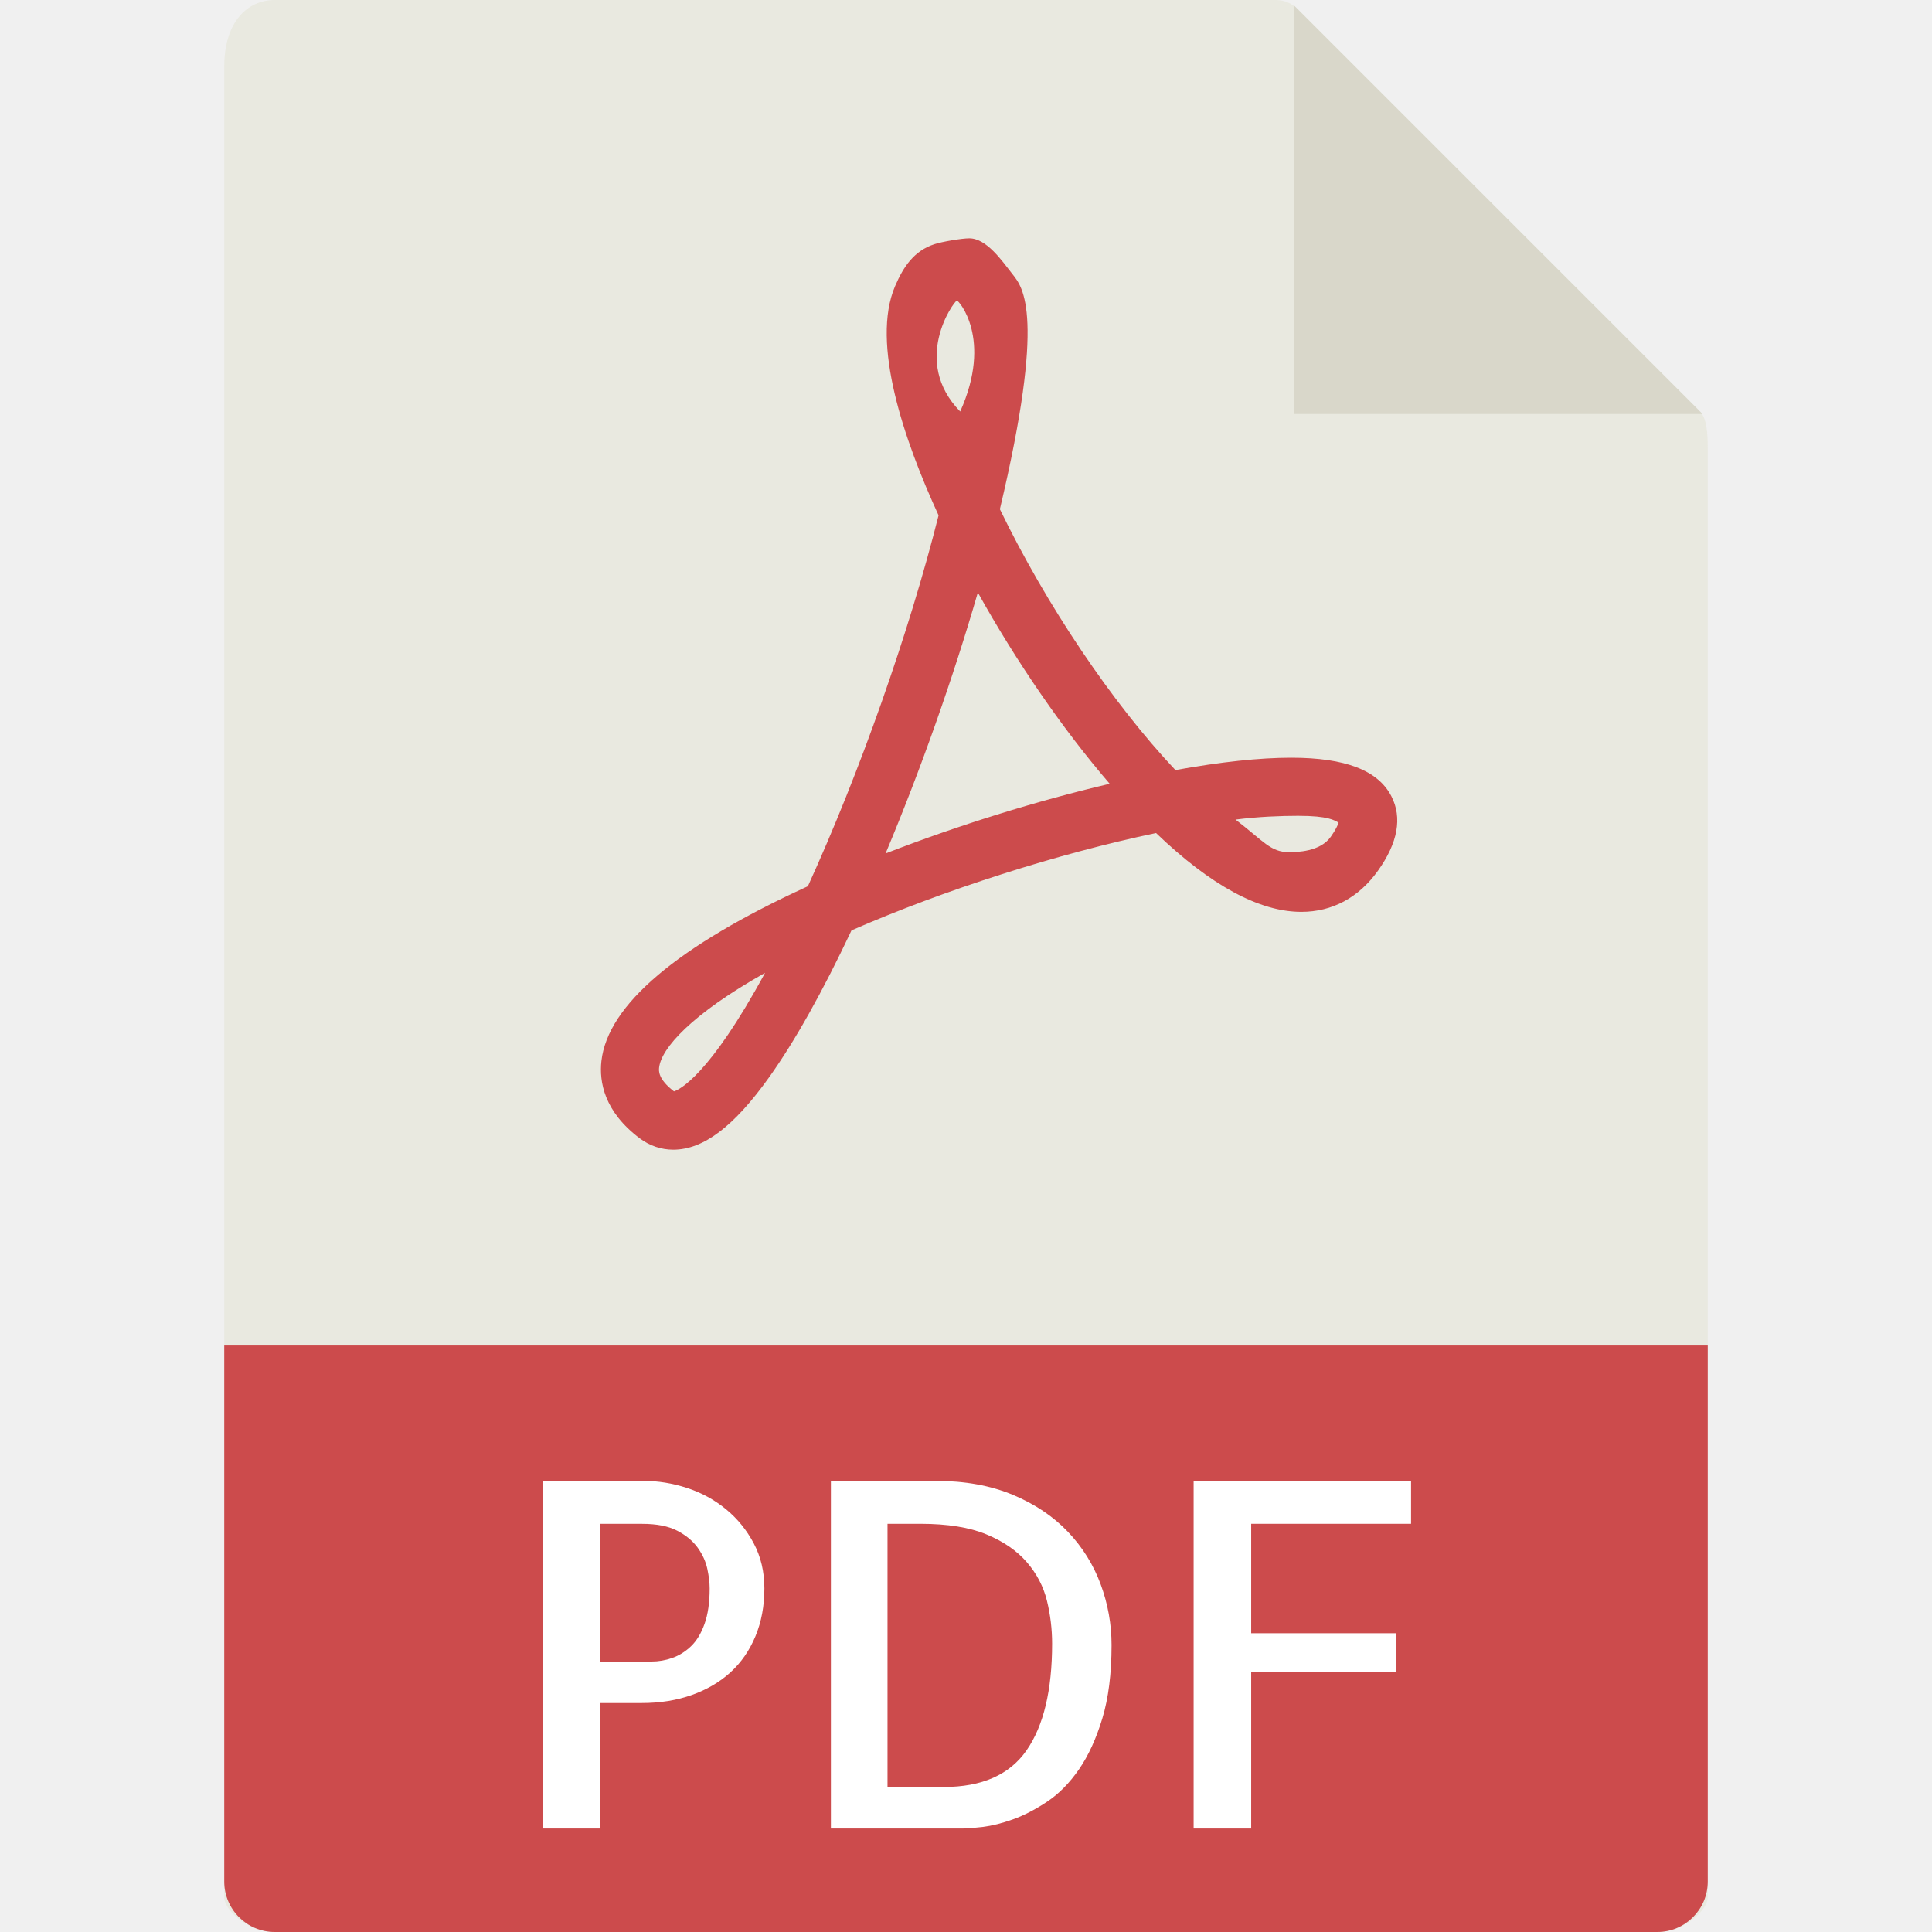
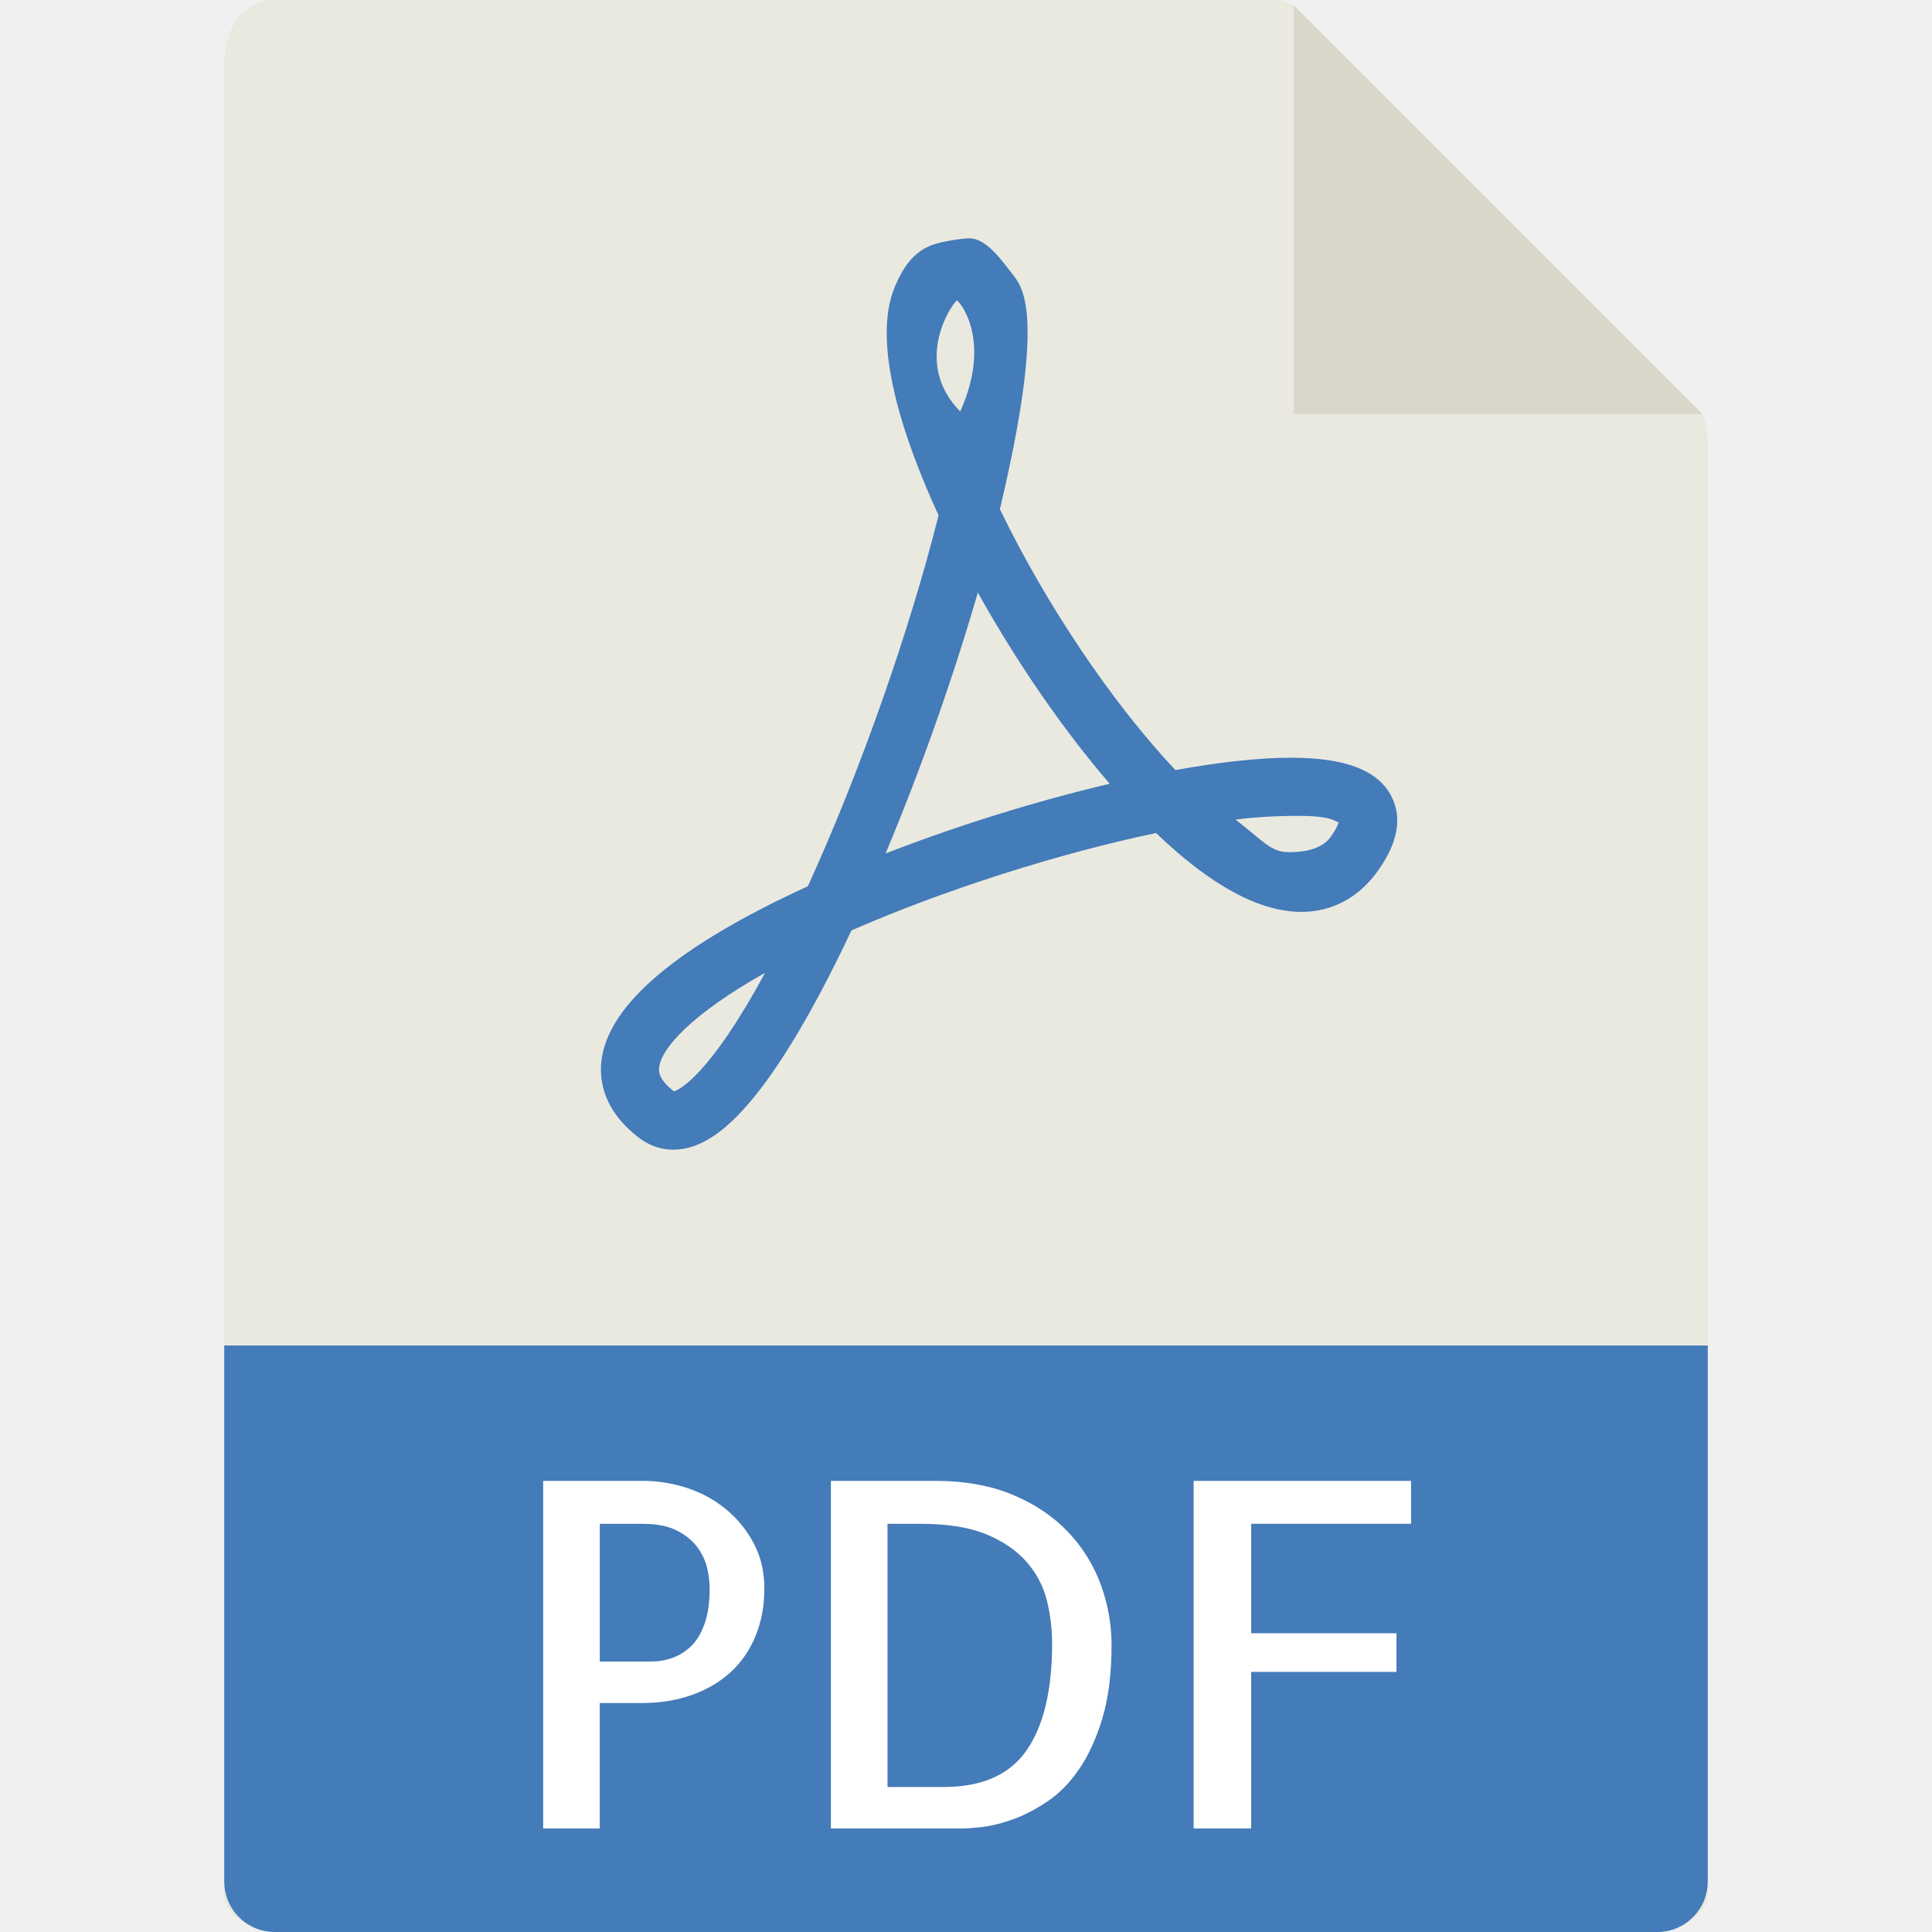
<svg xmlns="http://www.w3.org/2000/svg" version="1.1" id="Capa_1" x="0px" y="0px" viewBox="0 0 56 56" style="enable-background:new 0 0 56 56;" xml:space="preserve">
  <g>
    <path style="fill:#E9E9E0;" d="M36.985,0H7.963C7.155,0,6.5,0.655,6.5,1.926V55c0,0.345,0.655,1,1.463,1h40.074   c0.808,0,1.463-0.655,1.463-1V12.978c0-0.696-0.093-0.92-0.257-1.085L37.607,0.257C37.442,0.093,37.218,0,36.985,0z" />
    <polygon style="fill:#D9D7CA;" points="37.5,0.151 37.5,12 49.349,12  " />
-     <path style="fill:#CC4B4C;" d="M19.514,33.324L19.514,33.324c-0.348,0-0.682-0.113-0.967-0.326   c-1.041-0.781-1.181-1.65-1.115-2.242c0.182-1.628,2.195-3.332,5.985-5.068c1.504-3.296,2.935-7.357,3.788-10.75   c-0.998-2.172-1.968-4.99-1.261-6.643c0.248-0.579,0.557-1.023,1.134-1.215c0.228-0.076,0.804-0.172,1.016-0.172   c0.504,0,0.947,0.649,1.261,1.049c0.295,0.376,0.964,1.173-0.373,6.802c1.348,2.784,3.258,5.62,5.088,7.562   c1.311-0.237,2.439-0.358,3.358-0.358c1.566,0,2.515,0.365,2.902,1.117c0.32,0.622,0.189,1.349-0.39,2.16   c-0.557,0.779-1.325,1.191-2.22,1.191c-1.216,0-2.632-0.768-4.211-2.285c-2.837,0.593-6.15,1.651-8.828,2.822   c-0.836,1.774-1.637,3.203-2.383,4.251C21.273,32.654,20.389,33.324,19.514,33.324z M22.176,28.198   c-2.137,1.201-3.008,2.188-3.071,2.744c-0.01,0.092-0.037,0.334,0.431,0.692C19.685,31.587,20.555,31.19,22.176,28.198z    M35.813,23.756c0.815,0.627,1.014,0.944,1.547,0.944c0.234,0,0.901-0.01,1.21-0.441c0.149-0.209,0.207-0.343,0.23-0.415   c-0.123-0.065-0.286-0.197-1.175-0.197C37.12,23.648,36.485,23.67,35.813,23.756z M28.343,17.174   c-0.715,2.474-1.659,5.145-2.674,7.564c2.09-0.811,4.362-1.519,6.496-2.02C30.815,21.15,29.466,19.192,28.343,17.174z    M27.736,8.712c-0.098,0.033-1.33,1.757,0.096,3.216C28.781,9.813,27.779,8.698,27.736,8.712z" />
-     <path style="fill:#CC4B4C;" d="M48.037,56H7.963C7.155,56,6.5,55.345,6.5,54.537V39h43v15.537C49.5,55.345,48.845,56,48.037,56z" />
+     <path style="fill:#447bb9;" d="M19.514,33.324L19.514,33.324c-0.348,0-0.682-0.113-0.967-0.326   c-1.041-0.781-1.181-1.65-1.115-2.242c0.182-1.628,2.195-3.332,5.985-5.068c1.504-3.296,2.935-7.357,3.788-10.75   c-0.998-2.172-1.968-4.99-1.261-6.643c0.248-0.579,0.557-1.023,1.134-1.215c0.228-0.076,0.804-0.172,1.016-0.172   c0.504,0,0.947,0.649,1.261,1.049c0.295,0.376,0.964,1.173-0.373,6.802c1.348,2.784,3.258,5.62,5.088,7.562   c1.311-0.237,2.439-0.358,3.358-0.358c1.566,0,2.515,0.365,2.902,1.117c0.32,0.622,0.189,1.349-0.39,2.16   c-0.557,0.779-1.325,1.191-2.22,1.191c-1.216,0-2.632-0.768-4.211-2.285c-2.837,0.593-6.15,1.651-8.828,2.822   c-0.836,1.774-1.637,3.203-2.383,4.251C21.273,32.654,20.389,33.324,19.514,33.324z M22.176,28.198   c-2.137,1.201-3.008,2.188-3.071,2.744c-0.01,0.092-0.037,0.334,0.431,0.692C19.685,31.587,20.555,31.19,22.176,28.198z    M35.813,23.756c0.815,0.627,1.014,0.944,1.547,0.944c0.234,0,0.901-0.01,1.21-0.441c0.149-0.209,0.207-0.343,0.23-0.415   c-0.123-0.065-0.286-0.197-1.175-0.197C37.12,23.648,36.485,23.67,35.813,23.756z M28.343,17.174   c-0.715,2.474-1.659,5.145-2.674,7.564c2.09-0.811,4.362-1.519,6.496-2.02C30.815,21.15,29.466,19.192,28.343,17.174z    M27.736,8.712c-0.098,0.033-1.33,1.757,0.096,3.216C28.781,9.813,27.779,8.698,27.736,8.712z" />
+     <path style="fill:#447bb9;" d="M48.037,56H7.963C7.155,56,6.5,55.345,6.5,54.537V39h43v15.537C49.5,55.345,48.845,56,48.037,56z" />
    <g>
      <path style="fill:#FFFFFF;" d="M17.385,53h-1.641V42.924h2.898c0.428,0,0.852,0.068,1.271,0.205    c0.419,0.137,0.795,0.342,1.128,0.615c0.333,0.273,0.602,0.604,0.807,0.991s0.308,0.822,0.308,1.306    c0,0.511-0.087,0.973-0.26,1.388c-0.173,0.415-0.415,0.764-0.725,1.046c-0.31,0.282-0.684,0.501-1.121,0.656    s-0.921,0.232-1.449,0.232h-1.217V53z M17.385,44.168v3.992h1.504c0.2,0,0.398-0.034,0.595-0.103    c0.196-0.068,0.376-0.18,0.54-0.335c0.164-0.155,0.296-0.371,0.396-0.649c0.1-0.278,0.15-0.622,0.15-1.032    c0-0.164-0.023-0.354-0.068-0.567c-0.046-0.214-0.139-0.419-0.28-0.615c-0.142-0.196-0.34-0.36-0.595-0.492    c-0.255-0.132-0.593-0.198-1.012-0.198H17.385z" />
      <path style="fill:#FFFFFF;" d="M32.219,47.682c0,0.829-0.089,1.538-0.267,2.126s-0.403,1.08-0.677,1.477s-0.581,0.709-0.923,0.937    s-0.672,0.398-0.991,0.513c-0.319,0.114-0.611,0.187-0.875,0.219C28.222,52.984,28.026,53,27.898,53h-3.814V42.924h3.035    c0.848,0,1.593,0.135,2.235,0.403s1.176,0.627,1.6,1.073s0.74,0.955,0.95,1.524C32.114,46.494,32.219,47.08,32.219,47.682z     M27.352,51.797c1.112,0,1.914-0.355,2.406-1.066s0.738-1.741,0.738-3.09c0-0.419-0.05-0.834-0.15-1.244    c-0.101-0.41-0.294-0.781-0.581-1.114s-0.677-0.602-1.169-0.807s-1.13-0.308-1.914-0.308h-0.957v7.629H27.352z" />
      <path style="fill:#FFFFFF;" d="M36.266,44.168v3.172h4.211v1.121h-4.211V53h-1.668V42.924H40.9v1.244H36.266z" />
    </g>
  </g>
  <g>
</g>
  <g>
</g>
  <g>
</g>
  <g>
</g>
  <g>
</g>
  <g>
</g>
  <g>
</g>
  <g>
</g>
  <g>
</g>
  <g>
</g>
  <g>
</g>
  <g>
</g>
  <g>
</g>
  <g>
</g>
  <g>
</g>
</svg>
